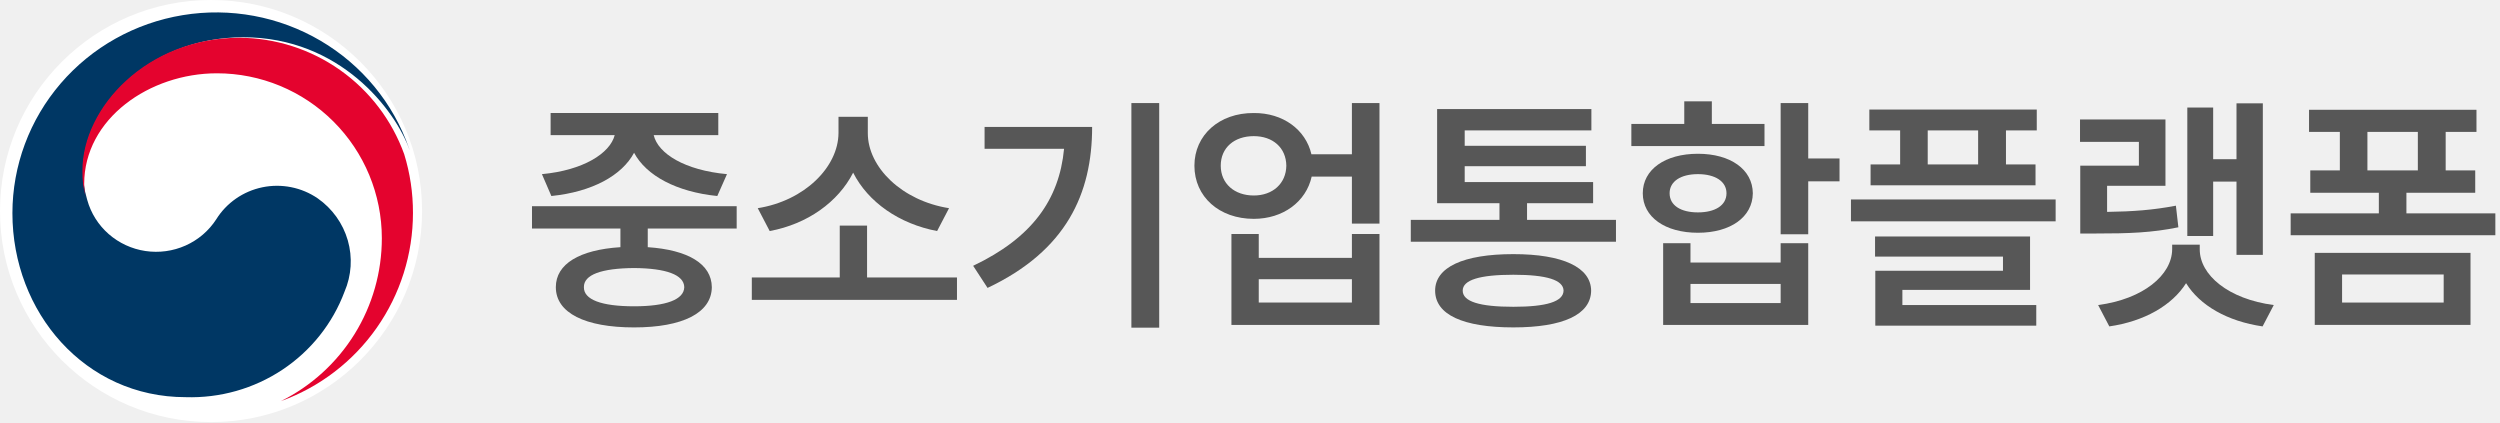
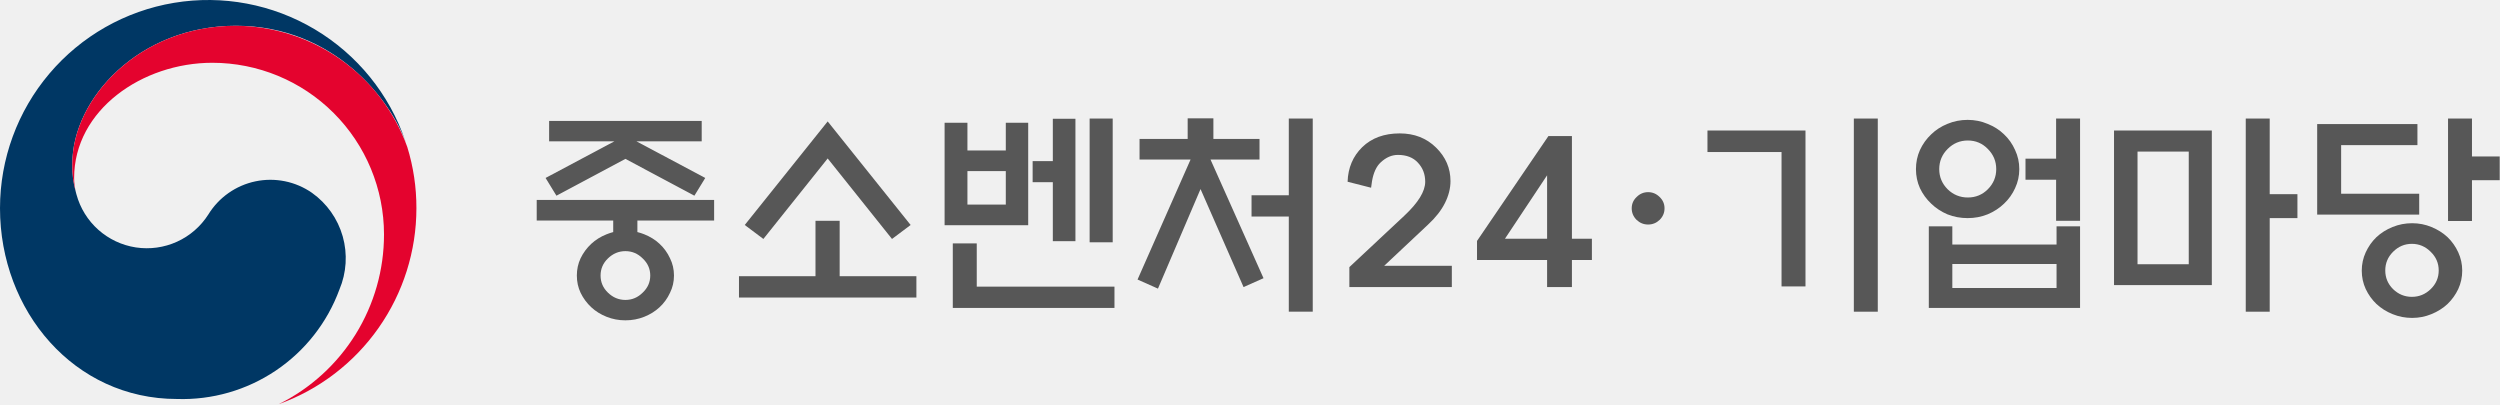
- <svg xmlns="http://www.w3.org/2000/svg" width="231" height="39" viewBox="0 0 231 39" fill="none">
-   <path d="M230.57 19.715V21.735H211.657V19.715H219.805V17.811H213.47V15.745H216.202V12.187H213.355V10.144H228.826V12.187H225.98V15.745H228.711V17.811H222.353V19.715H230.57ZM228.275 23.365V30.021H213.883V23.365H228.275ZM216.408 25.362V27.956H225.796V25.362H216.408ZM218.749 15.745H223.409V12.187H218.749V15.745Z" fill="#575757" />
-   <path d="M209.086 9.548V23.549H206.653V16.778H204.496V21.805H202.108V9.939H204.496V14.713H206.653V9.548H209.086ZM200.089 11.04V17.169H194.695V19.579C197.105 19.544 198.941 19.407 201.053 19.005L201.282 21.002C198.803 21.507 196.715 21.576 193.639 21.576H192.216V15.309H197.633V13.106H192.193V11.04H200.089ZM203.256 23.044C203.256 25.409 205.896 27.635 210.096 28.186L209.063 30.16C205.815 29.689 203.256 28.22 201.994 26.166C200.697 28.22 198.138 29.689 194.901 30.16L193.868 28.186C198.046 27.635 200.685 25.409 200.708 23.044V22.608H203.256V23.044Z" fill="#575757" />
-   <path d="M188.197 10.122V12.05H185.351V15.194H188.082V17.122H172.842V15.194H175.573V12.05H172.727V10.122H188.197ZM189.941 18.431V20.451H171.028V18.431H189.941ZM187.577 21.851V26.785H175.78V28.186H188.151V30.091H173.278V25.018H185.075V23.71H173.255V21.851H187.577ZM178.121 15.194H182.78V12.05H178.121V15.194Z" fill="#575757" />
-   <path d="M167.08 9.525V14.644H169.972V16.755H167.08V21.644H164.532V9.525H167.08ZM156.2 22.471V24.261H164.532V22.471H167.08V30.022H153.675V22.471H156.2ZM156.2 28.002H164.532V26.235H156.2V28.002ZM163.04 11.453V13.496H150.737V11.453H155.626V9.365H158.174V11.453H163.04ZM156.889 14.208C159.895 14.208 161.938 15.654 161.961 17.857C161.938 20.061 159.895 21.507 156.889 21.507C153.859 21.507 151.793 20.061 151.793 17.857C151.793 15.654 153.859 14.208 156.889 14.208ZM156.889 16.09C155.305 16.09 154.272 16.755 154.272 17.857C154.272 18.982 155.305 19.625 156.889 19.625C158.472 19.625 159.528 18.982 159.528 17.857C159.528 16.755 158.472 16.09 156.889 16.09Z" fill="#575757" />
-   <path d="M149.316 20.314V22.334H130.357V20.314H138.551V18.776H132.79V10.077H147.044V12.051H135.338V13.474H146.539V15.356H135.338V16.825H147.204V18.776H141.099V20.314H149.316ZM139.836 23.481C144.404 23.481 146.998 24.698 147.021 26.855C146.998 29.082 144.404 30.252 139.836 30.252C135.2 30.252 132.606 29.082 132.606 26.855C132.606 24.698 135.2 23.481 139.836 23.481ZM139.836 25.387C136.715 25.387 135.154 25.869 135.154 26.855C135.154 27.865 136.715 28.347 139.836 28.347C142.912 28.347 144.45 27.865 144.473 26.855C144.45 25.869 142.912 25.387 139.836 25.387Z" fill="#575757" />
-   <path d="M115.85 10.444C118.535 10.421 120.647 11.97 121.175 14.254H124.916V9.526H127.464V20.658H124.916V16.32H121.198C120.681 18.65 118.547 20.222 115.85 20.222C112.659 20.222 110.364 18.179 110.364 15.31C110.364 12.487 112.659 10.421 115.85 10.444ZM115.85 12.579C114.059 12.579 112.797 13.634 112.797 15.31C112.797 16.963 114.059 18.064 115.85 18.064C117.594 18.064 118.834 16.963 118.857 15.31C118.834 13.634 117.594 12.579 115.85 12.579ZM116.309 21.622V23.825H124.916V21.622H127.464V30.023H113.784V21.622H116.309ZM116.309 27.957H124.916V25.799H116.309V27.957Z" fill="#575757" />
-   <path d="M107.11 9.526V30.275H104.54V9.526H107.11ZM100.913 11.729C100.913 17.904 98.526 23.16 91.25 26.603L89.919 24.56C95.347 21.978 97.872 18.466 98.319 13.749H90.975V11.729H100.913Z" fill="#575757" />
-   <path d="M88.425 25.64V27.706H69.467V25.64H77.592V20.843H80.117V25.64H88.425ZM80.186 12.304C80.186 15.449 83.33 18.547 87.691 19.236L86.589 21.348C83.078 20.682 80.209 18.674 78.831 15.954C77.454 18.662 74.608 20.705 71.119 21.348L70.017 19.236C74.356 18.547 77.454 15.426 77.477 12.304V10.79H80.186V12.304Z" fill="#575757" />
-   <path d="M68.069 19.052V21.117H59.852V22.839C63.57 23.091 65.75 24.377 65.773 26.534C65.75 28.921 63.065 30.253 58.589 30.253C54.067 30.253 51.359 28.921 51.359 26.534C51.359 24.377 53.562 23.08 57.327 22.839V21.117H49.156V19.052H68.069ZM58.589 24.767C55.559 24.79 53.93 25.387 53.953 26.534C53.93 27.682 55.559 28.302 58.589 28.302C61.55 28.302 63.203 27.682 63.226 26.534C63.203 25.387 61.55 24.79 58.589 24.767ZM66.37 10.444V12.487H60.402C60.804 14.197 63.283 15.735 67.173 16.091L66.278 18.111C62.514 17.732 59.714 16.229 58.589 14.117C57.464 16.217 54.71 17.732 50.946 18.111L50.074 16.091C53.884 15.735 56.363 14.174 56.799 12.487H50.877V10.444H66.37Z" fill="#575757" />
-   <circle cx="19.5" cy="19.5" r="19.5" fill="white" />
-   <path d="M29.354 18.327C28.617 17.823 27.784 17.472 26.906 17.297C26.027 17.121 25.121 17.124 24.243 17.305C23.366 17.487 22.535 17.843 21.802 18.352C21.069 18.861 20.449 19.512 19.981 20.265C19.294 21.326 18.31 22.167 17.147 22.687C15.985 23.206 14.694 23.382 13.432 23.193C12.17 23.004 10.991 22.458 10.037 21.621C9.084 20.784 8.398 19.693 8.062 18.479C8.057 18.454 8.051 18.436 8.043 18.411C8.038 18.383 8.03 18.356 8.021 18.329C7.773 17.491 7.659 16.619 7.684 15.747C7.684 9.924 13.745 3.443 22.478 3.443C31.419 3.443 36.535 10.151 37.853 13.878C37.831 13.812 37.81 13.747 37.787 13.68C36.341 9.526 33.446 6.012 29.618 3.764C25.79 1.515 21.276 0.677 16.88 1.4C12.484 2.122 8.491 4.357 5.61 7.708C2.729 11.059 1.148 15.308 1.147 19.699C1.147 28.858 7.851 36.698 17.149 36.698C20.325 36.8 23.454 35.914 26.09 34.164C28.726 32.415 30.736 29.891 31.834 26.952C32.481 25.451 32.587 23.778 32.136 22.209C31.685 20.641 30.703 19.271 29.354 18.327Z" fill="#003764" />
-   <path d="M37.346 14.242C36.214 11.11 34.15 8.401 31.431 6.478C28.712 4.555 25.469 3.512 22.139 3.488C13.568 3.488 7.618 9.944 7.618 15.743C7.593 16.612 7.705 17.48 7.949 18.315C7.839 17.884 7.782 17.441 7.779 16.997C7.779 10.957 13.83 6.773 20.043 6.773C24.084 6.772 27.96 8.377 30.818 11.235C33.676 14.092 35.282 17.968 35.282 22.009C35.284 25.135 34.413 28.2 32.768 30.858C31.122 33.517 28.768 35.663 25.969 37.056V37.06C29.54 35.766 32.626 33.404 34.806 30.294C36.987 27.184 38.158 23.479 38.158 19.68C38.163 17.837 37.89 16.003 37.346 14.242Z" fill="#E4032E" />
+ <svg xmlns="http://www.w3.org/2000/svg" width="297" height="48" viewBox="0 0 297 48" fill="none">
+   <path d="M37.059 22.906C36.092 22.234 34.997 21.766 33.843 21.532C32.688 21.298 31.498 21.302 30.345 21.544C29.192 21.786 28.101 22.261 27.138 22.939C26.175 23.618 25.36 24.486 24.745 25.49C23.842 26.904 22.549 28.026 21.022 28.719C19.494 29.412 17.799 29.646 16.14 29.394C14.482 29.142 12.933 28.413 11.681 27.298C10.428 26.182 9.527 24.727 9.086 23.109C9.079 23.075 9.07 23.05 9.061 23.017C9.053 22.98 9.044 22.944 9.032 22.908C8.705 21.791 8.555 20.629 8.588 19.465C8.588 11.702 16.552 3.061 28.026 3.061C39.772 3.061 46.495 12.005 48.226 16.974C48.197 16.886 48.17 16.799 48.14 16.71C46.239 11.171 42.436 6.487 37.406 3.489C32.377 0.491 26.447 -0.626 20.671 0.337C14.896 1.3 9.649 4.28 5.864 8.748C2.079 13.215 0.001 18.88 0 24.736C0 36.947 8.808 47.4 21.024 47.4C25.197 47.536 29.308 46.354 32.771 44.021C36.235 41.689 38.876 38.325 40.319 34.406C41.167 32.405 41.307 30.174 40.715 28.082C40.122 25.991 38.832 24.164 37.059 22.906Z" fill="#003764" />
+   <path d="M48.383 17.457C46.868 13.265 44.104 9.638 40.465 7.064C36.826 4.49 32.485 3.093 28.028 3.061C16.555 3.061 8.591 11.704 8.591 19.466C8.558 20.629 8.707 21.791 9.034 22.909C8.887 22.332 8.81 21.739 8.807 21.143C8.807 13.06 16.905 7.458 25.223 7.458C30.632 7.458 35.82 9.606 39.645 13.431C43.47 17.256 45.62 22.443 45.62 27.853C45.623 32.038 44.457 36.14 42.255 39.699C40.052 43.257 36.901 46.13 33.154 47.995V48C37.934 46.268 42.065 43.106 44.984 38.943C47.903 34.781 49.47 29.82 49.47 24.736C49.477 22.268 49.111 19.814 48.383 17.457Z" fill="#E4032E" />
+   <path d="M287.401 23.014V25.491H275.281V14.741H287.19V17.244H278.127V23.014H287.401ZM293.671 26.255H290.826V14.083H293.671V18.588H296.964V21.407H293.671V26.255ZM292.512 32.156C292.512 32.929 292.354 33.658 292.038 34.343C291.721 35.01 291.3 35.599 290.773 36.108C290.228 36.618 289.587 37.022 288.85 37.32C288.129 37.619 287.365 37.768 286.557 37.768C285.75 37.768 284.977 37.619 284.239 37.32C283.501 37.022 282.86 36.618 282.316 36.108C281.789 35.599 281.367 35.01 281.051 34.343C280.735 33.658 280.577 32.929 280.577 32.156C280.577 31.383 280.735 30.654 281.051 29.97C281.367 29.285 281.789 28.687 282.316 28.178C282.86 27.669 283.501 27.265 284.239 26.966C284.977 26.667 285.75 26.518 286.557 26.518C287.365 26.518 288.129 26.667 288.85 26.966C289.587 27.265 290.228 27.669 290.773 28.178C291.3 28.687 291.721 29.285 292.038 29.97C292.354 30.654 292.512 31.383 292.512 32.156ZM289.719 32.13C289.719 31.269 289.403 30.532 288.771 29.917C288.138 29.285 287.392 28.968 286.531 28.968C285.67 28.968 284.924 29.285 284.292 29.917C283.677 30.532 283.37 31.269 283.37 32.13C283.37 32.991 283.677 33.728 284.292 34.343C284.924 34.958 285.67 35.265 286.531 35.265C287.392 35.265 288.138 34.958 288.771 34.343C289.403 33.728 289.719 32.991 289.719 32.13Z" fill="#575757" />
+   <path d="M251.146 15.505H262.764V33.869H251.146V15.505ZM260.024 18.008H253.938V31.392H260.024V18.008ZM269.641 37.03H266.795V14.083H269.641V23.067H272.934V25.912H269.641V37.03Z" fill="#575757" />
+   <path d="M239.892 20.09C239.892 20.898 239.725 21.653 239.392 22.355C239.075 23.058 238.636 23.673 238.074 24.2C237.53 24.727 236.88 25.148 236.125 25.464C235.387 25.763 234.597 25.912 233.753 25.912C232.91 25.912 232.111 25.763 231.356 25.464C230.618 25.148 229.977 24.727 229.433 24.2C228.871 23.673 228.423 23.058 228.089 22.355C227.773 21.653 227.615 20.898 227.615 20.09C227.615 19.282 227.773 18.526 228.089 17.824C228.423 17.104 228.871 16.48 229.433 15.953C229.977 15.426 230.618 15.014 231.356 14.715C232.111 14.399 232.91 14.241 233.753 14.241C234.597 14.241 235.387 14.399 236.125 14.715C236.88 15.014 237.53 15.426 238.074 15.953C238.636 16.48 239.075 17.104 239.392 17.824C239.725 18.526 239.892 19.282 239.892 20.09ZM237.152 20.09C237.152 19.159 236.818 18.36 236.151 17.692C235.501 17.025 234.711 16.691 233.78 16.691C232.849 16.691 232.05 17.025 231.382 17.692C230.715 18.36 230.381 19.159 230.381 20.09C230.381 21.021 230.715 21.82 231.382 22.487C232.05 23.137 232.849 23.462 233.78 23.462C234.711 23.462 235.501 23.137 236.151 22.487C236.818 21.82 237.152 21.021 237.152 20.09ZM240.63 18.851H244.266V14.083H247.111V26.228H244.266V21.354H240.63V18.851ZM244.318 31.366H231.936V34.211H244.318V31.366ZM229.143 26.887H231.936V29.047H244.318V26.887H247.111V36.582H229.143V26.887Z" fill="#575757" />
+   <path d="M214.492 34.027H211.647V18.061H202.847V15.505H214.492V34.027ZM220.236 14.083H223.081V37.03H220.236V14.083Z" fill="#575757" />
+   <path d="M197.746 24.751C197.746 25.277 197.553 25.734 197.167 26.121C196.78 26.489 196.323 26.674 195.797 26.674C195.27 26.674 194.813 26.489 194.427 26.121C194.04 25.734 193.847 25.277 193.847 24.751C193.847 24.224 194.04 23.776 194.427 23.407C194.813 23.02 195.27 22.827 195.797 22.827C196.323 22.827 196.78 23.02 197.167 23.407C197.553 23.776 197.746 24.224 197.746 24.751Z" fill="#575757" />
+   <path d="M186.745 34.104H183.795V30.89H175.469V28.624L183.953 16.162H186.745V28.361H189.117V30.89H186.745V34.104ZM183.795 28.361V20.826L178.789 28.361H183.795Z" fill="#575757" />
+   <path d="M172.477 34.105H160.305V31.734L166.838 25.622C168.489 24.076 169.315 22.733 169.315 21.591C169.315 20.695 169.025 19.94 168.446 19.325C167.883 18.71 167.093 18.403 166.074 18.403C165.337 18.403 164.652 18.702 164.019 19.299C163.51 19.773 163.167 20.52 162.992 21.538C162.957 21.784 162.922 22.039 162.886 22.302L160.094 21.591C160.146 19.94 160.726 18.57 161.833 17.481C162.957 16.392 164.441 15.848 166.285 15.848C168.024 15.848 169.464 16.41 170.606 17.534C171.748 18.658 172.318 19.984 172.318 21.512C172.318 22.373 172.099 23.242 171.66 24.12C171.221 24.998 170.544 25.859 169.631 26.702L164.441 31.576H172.477V34.105Z" fill="#575757" />
+   <path d="M141.095 16.506V14.055H144.151V16.506H149.631V18.956H143.809L150.106 33.051L147.734 34.105L142.623 22.46L137.565 34.289L135.141 33.209L141.438 18.956H135.378V16.506H141.095ZM153.109 25.727H148.683V23.198H153.109V14.082H155.954V37.029H153.109V25.727Z" fill="#575757" />
+   <path d="M119.489 20.327H114.931V24.305H119.489V20.327ZM122.15 26.755H112.218V14.583H114.931V17.877H119.489V14.583H122.15V26.755ZM129.448 14.083H132.188V28.784H129.448V14.083ZM125.075 14.109H127.762V28.652H125.075V21.644H122.677V19.141H125.075V14.109ZM113.192 36.582V28.916H116.038V34.053H132.399V36.582H113.192Z" fill="#575757" />
+   <path d="M98.329 18.825L90.689 28.388L88.476 26.728L98.329 14.425L108.183 26.728L105.97 28.388L98.329 18.825ZM96.88 32.814V26.228H99.752V32.814H108.868V35.344H87.791V32.814H96.88Z" fill="#575757" />
+   <path d="M83.362 16.794H75.616L83.784 21.141L82.493 23.249L74.299 18.875L66.105 23.249L64.814 21.141L72.982 16.794H65.236V14.37H83.362V16.794ZM72.85 27.57V26.2H63.761V23.749H84.838V26.2H75.722V27.57C76.003 27.64 76.275 27.728 76.538 27.833C77.241 28.114 77.847 28.492 78.356 28.966C78.883 29.458 79.296 30.029 79.595 30.678C79.911 31.311 80.069 31.996 80.069 32.733C80.069 33.471 79.911 34.156 79.595 34.788C79.296 35.438 78.883 36.009 78.356 36.501C77.847 36.975 77.241 37.353 76.538 37.634C75.836 37.915 75.089 38.055 74.299 38.055C73.509 38.055 72.762 37.915 72.06 37.634C71.357 37.353 70.751 36.975 70.242 36.501C69.715 36.009 69.293 35.438 68.977 34.788C68.678 34.156 68.529 33.471 68.529 32.733C68.529 31.996 68.678 31.311 68.977 30.678C69.293 30.029 69.715 29.458 70.242 28.966C70.751 28.492 71.357 28.114 72.06 27.833C72.323 27.728 72.587 27.64 72.85 27.57ZM77.25 32.733C77.25 31.943 76.951 31.267 76.354 30.705C75.774 30.125 75.089 29.835 74.299 29.835C73.509 29.835 72.815 30.125 72.218 30.705C71.638 31.267 71.348 31.943 71.348 32.733C71.348 33.524 71.638 34.2 72.218 34.762C72.815 35.342 73.509 35.632 74.299 35.632C75.089 35.632 75.774 35.342 76.354 34.762C76.951 34.2 77.25 33.524 77.25 32.733Z" fill="#575757" />
</svg>
